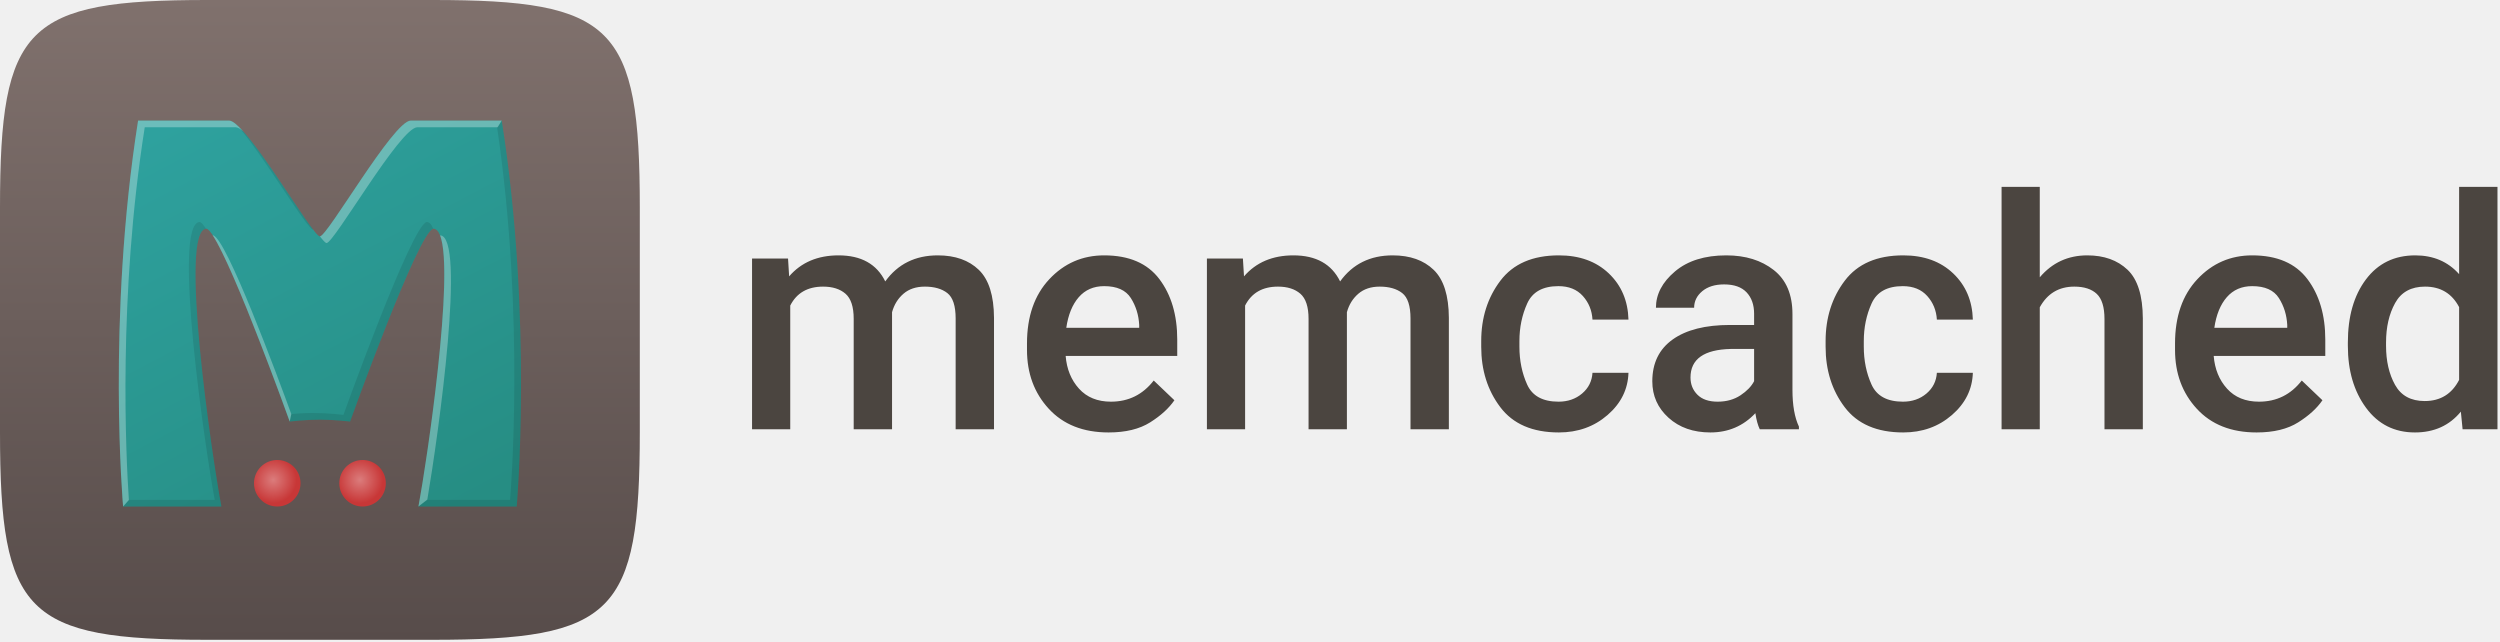
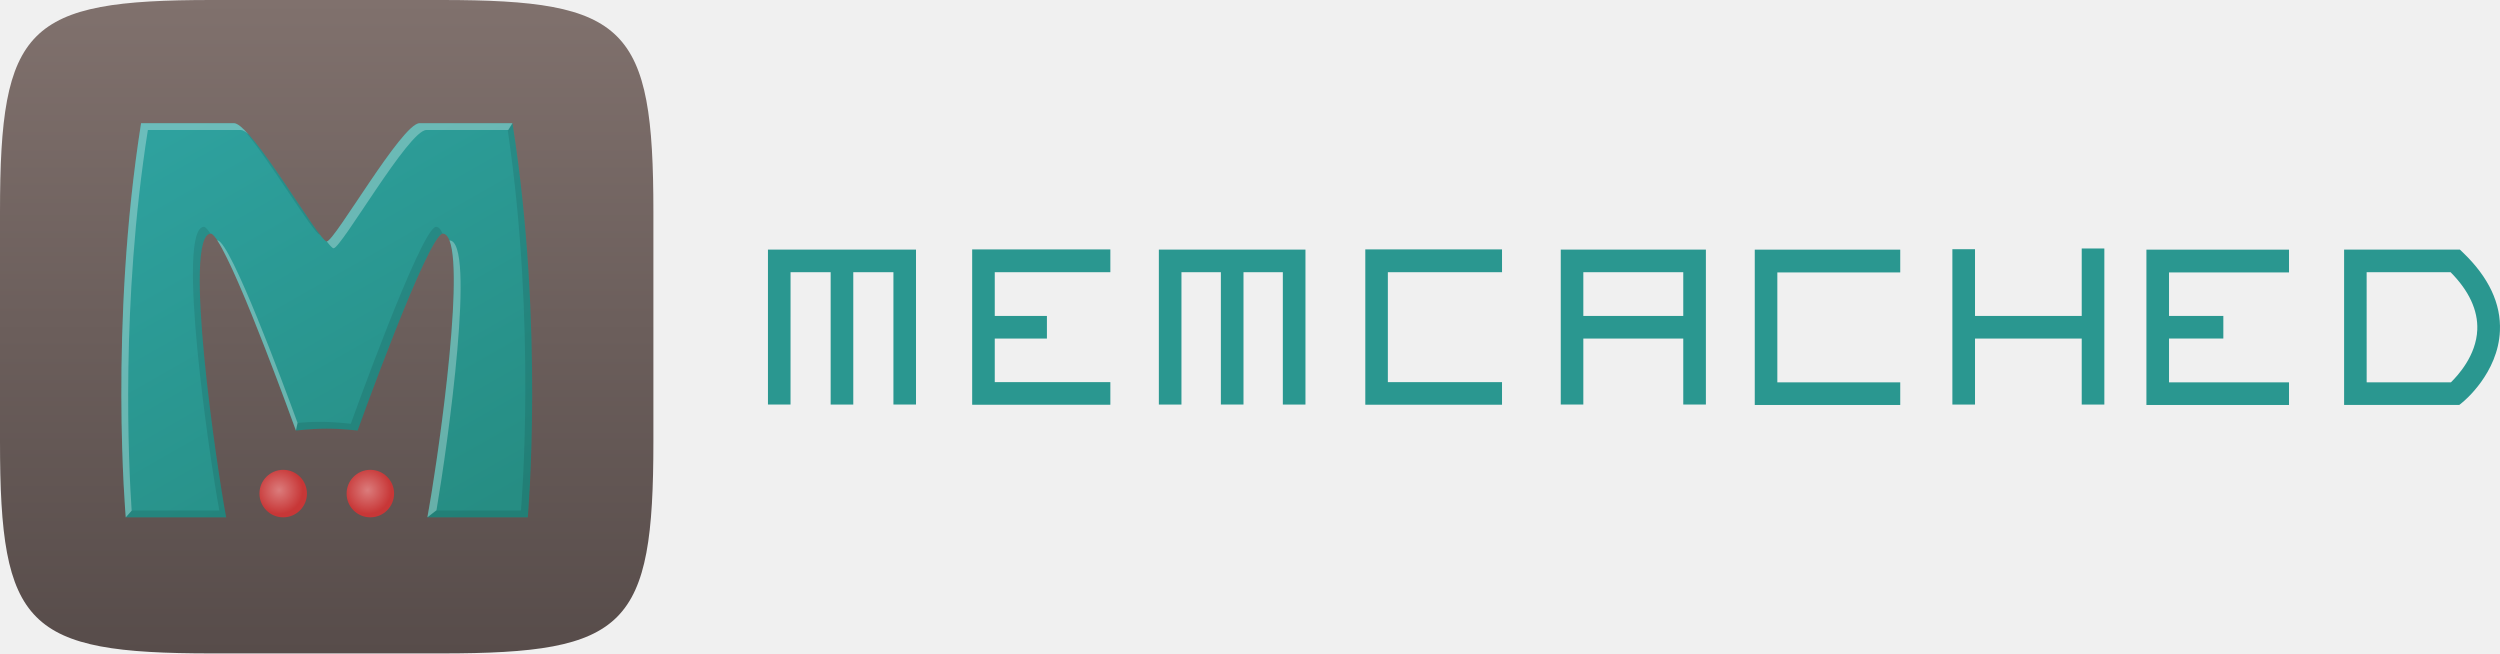
- <svg xmlns="http://www.w3.org/2000/svg" viewBox="0 0 990 254" width="990" height="254" role="img" aria-label="memcached">
-   <g>
-     <defs>
-       <linearGradient x1="50%" y1="100%" x2="50%" y2="-3.50000005e-06%" id="linearGradient-1">
-         <stop stop-color="#574C4A" offset="0%" />
-         <stop stop-color="#80716D" offset="100%" />
-       </linearGradient>
-       <linearGradient x1="88.778%" y1="98.342%" x2="30.149%" y2="-8.68%" id="linearGradient-2">
-         <stop stop-color="#268D83" offset="0%" />
-         <stop stop-color="#2EA19E" offset="100%" />
-       </linearGradient>
-       <radialGradient cx="41.406%" cy="42.708%" fx="41.406%" fy="42.708%" r="50%" id="radialGradient-3">
-         <stop stop-color="#DB7C7C" offset="0%" />
-         <stop stop-color="#C83737" offset="100%" />
-       </radialGradient>
-       <radialGradient cx="44.271%" cy="42.708%" fx="44.271%" fy="42.708%" r="50%" id="radialGradient-4">
-         <stop stop-color="#DB7C7C" offset="0%" />
-         <stop stop-color="#C83737" offset="100%" />
-       </radialGradient>
-     </defs>
-     <g>
-       <path d="M0,171.19 L0,82.171 C0,10.271 10.261,2.63917525e-05 82.086,2.63917525e-05 L171.275,2.63917525e-05 C243.1,2.63917525e-05 253.361,10.271 253.361,82.171 L253.361,171.19 C253.361,243.089 243.1,253.361 171.275,253.361 L82.086,253.361 C10.261,253.361 0,243.089 0,171.19 L0,171.19 Z" fill="url(#linearGradient-1)" />
-       <g transform="translate(45.78922, 47.09765)">
-         <path d="M8.891,0.655 C-3.562,79.583 2.953,153.48 2.953,153.48 L41.881,153.48 C38.177,133.776 24.889,43.756 35.943,43.459 C41.867,44.399 68.932,119.83 68.932,119.83 C68.932,119.83 74.893,119.088 80.891,119.088 C86.889,119.088 92.85,119.83 92.85,119.83 C92.85,119.83 119.916,44.399 125.84,43.459 C136.893,43.756 123.605,133.776 119.902,153.48 L158.829,153.48 C158.829,153.48 165.345,79.583 152.891,0.655 L116.85,0.655 C109.99,0.736 83.89,46.511 80.891,46.511 C77.892,46.511 51.792,0.736 44.932,0.655 L8.891,0.655 L8.891,0.655 Z" fill="url(#linearGradient-2)" />
-         <path d="M73.214,144.267 C73.214,149.355 69.089,153.48 64,153.48 C58.912,153.48 54.787,149.355 54.787,144.267 C54.787,139.178 58.912,135.053 64,135.053 C69.089,135.053 73.214,139.178 73.214,144.267 L73.214,144.267 Z" fill="url(#radialGradient-3)" />
-         <path d="M106.995,144.267 C106.995,149.355 102.87,153.48 97.782,153.48 C92.694,153.48 88.569,149.355 88.569,144.267 C88.569,139.178 92.694,135.053 97.782,135.053 C102.87,135.053 106.995,139.178 106.995,144.267 L106.995,144.267 Z" fill="url(#radialGradient-4)" />
-         <path d="M151.056,3.264 C156.674,41.29 157.992,77.785 157.889,104.969 C157.783,132.775 156.19,150.84 156.19,150.84 L123.423,150.84 L119.902,153.48 L158.829,153.48 C158.829,153.48 165.345,79.583 152.891,0.655 L151.056,3.264 Z M47.902,2.304 C58.128,13.68 75.815,43.871 78.252,43.871 C71.768,35.579 55.841,9.123 47.902,2.304 L47.902,2.304 Z M33.304,40.82 C22.25,41.117 35.538,131.137 39.242,150.84 L5.26,150.84 L2.953,153.48 L41.881,153.48 C38.196,133.876 25.025,44.655 35.778,43.459 C34.776,41.955 33.912,40.916 33.304,40.82 L33.304,40.82 Z M123.2,40.82 C117.277,41.76 90.211,117.191 90.211,117.191 C90.211,117.191 84.25,116.449 78.252,116.449 C74.703,116.449 71.648,116.667 69.582,116.86 L68.932,119.83 C68.932,119.83 74.893,119.088 80.891,119.088 C86.889,119.088 92.85,119.83 92.85,119.83 C92.85,119.83 119.712,44.894 125.757,43.459 C125.106,41.809 124.301,40.849 123.2,40.82 L123.2,40.82 Z" opacity="0.1" fill="#000000" />
-         <path d="M8.891,0.655 C-3.562,79.583 2.953,153.48 2.953,153.48 L5.245,150.903 C4.072,133.469 0.939,70.422 11.53,3.294 L47.572,3.294 C48.335,3.303 49.359,3.929 50.541,4.944 C48.181,2.318 46.219,0.67 44.932,0.655 L8.891,0.655 Z M116.85,0.655 C109.99,0.736 83.89,46.511 80.891,46.511 C82.114,48.075 83.107,49.15 83.53,49.15 C86.529,49.15 112.629,3.375 119.489,3.294 L151.295,3.294 L152.891,0.655 L116.85,0.655 Z M38.417,46.098 C47.172,59.246 68.932,119.83 68.932,119.83 L69.569,116.876 C64.197,102.144 43.725,46.915 38.582,46.098 C38.526,46.1 38.472,46.092 38.417,46.098 L38.417,46.098 Z M128.479,46.098 C134.351,61.075 123.235,135.747 119.902,153.48 L123.433,150.723 C127.94,124.277 138.795,46.376 128.479,46.098 L128.479,46.098 Z" opacity="0.3" fill="#FFFFFF" />
-       </g>
-     </g>
+ <svg xmlns="http://www.w3.org/2000/svg" width="1200" height="313.635" version="1.1" id="svg209">
+   <defs id="defs177">
+     <linearGradient id="A" x1="255.894" x2="255.894" y1="59.789" gradientUnits="userSpaceOnUse" y2="-452">
+       <stop stop-color="#574c4a" offset="0%" id="stop157" />
+       <stop stop-color="#80716d" offset="100%" id="stop159" />
+     </linearGradient>
+     <linearGradient id="B" x1="380.442" x2="191.971" y1="-51.758" y2="-382.305" gradientUnits="userSpaceOnUse">
+       <stop stop-color="#268d83" offset="0%" id="stop162" />
+       <stop stop-color="#2ea19e" offset="100%" id="stop164" />
+     </linearGradient>
+     <radialGradient id="C" cx="62.417" cy="142.923" r="9.213" fx="62.417" fy="142.923" gradientUnits="userSpaceOnUse" gradientTransform="matrix(2.02,0,0,2.02,92.53,-356.82)">
+       <stop stop-color="#db7c7c" offset="0%" id="stop167" />
+       <stop stop-color="#c83737" offset="100%" id="stop169" />
+     </radialGradient>
+     <radialGradient id="D" cx="96.726" cy="142.923" r="9.213" fx="96.726" fy="142.923" gradientUnits="userSpaceOnUse" gradientTransform="matrix(2.02,0,0,2.02,92.53,-356.82)">
+       <stop stop-color="#db7c7c" offset="0%" id="stop172" />
+       <stop stop-color="#c83737" offset="100%" id="stop174" />
+     </radialGradient>
+   </defs>
+   <g transform="matrix(0.6128248,0,0,0.6128248,0,276.9968)" id="g191">
+     <path d="m 0,-106.196 v -179.82 C 0,-431.255 20.725,-452 165.814,-452 h 180.164 c 145.084,0 165.8,20.745 165.8,165.983 v 179.82 c 0,145.238 -20.725,165.983 -165.812,165.983 H 165.812 C 20.73,59.787 0,39.042 0,-106.196 Z" fill="url(#A)" id="path179" style="fill:url(#A)" />
+     <path d="M 110.488,-355.497 C 85.34,-196.062 98.497,-46.8 98.497,-46.8 h 78.63 c -7.48,-39.802 -34.32,-221.642 -11.993,-222.24 11.966,1.9 66.64,154.267 66.64,154.267 0,0 12.04,-1.5 24.155,-1.5 12.115,0 24.16,1.5 24.16,1.5 0,0 54.68,-152.37 66.64,-154.267 22.34,0.598 -4.505,182.438 -11.98,222.24 h 78.633 c 0,0 13.162,-149.272 -12,-308.706 h -72.8 c -13.857,0.162 -66.58,92.63 -72.64,92.63 -6.06,0 -58.784,-92.457 -72.64,-92.62 z" fill="url(#B)" id="path181" style="fill:url(#B)" />
+     <path d="m 240.422,-65.4 c 0,10.278 -8.333,18.6 -18.612,18.6 -10.279,0 -18.6,-8.333 -18.6,-18.6 0,-10.267 8.333,-18.612 18.6,-18.612 10.267,0 18.612,8.332 18.612,18.612 z" fill="url(#C)" id="path183" style="fill:url(#C)" />
+     <path d="m 308.66,-65.4 c 0,10.278 -8.332,18.6 -18.6,18.6 -10.268,0 -18.6,-8.333 -18.6,-18.6 0,-10.267 8.322,-18.612 18.604,-18.612 10.282,0 18.604,8.332 18.604,18.612 z" fill="url(#D)" id="path185" style="fill:url(#D)" />
+     <path d="m 397.664,-350.226 c 11.348,76.812 14,150.532 13.802,205.444 -0.214,56.168 -3.432,92.66 -3.432,92.66 h -66.2 l -7.113,5.33 h 78.64 c 0,0 13.16,-149.27 -11.992,-308.705 z m -208.373,-1.94 c 20.66,22.98 56.4,83.966 61.3,83.966 -13.1,-16.75 -45.27,-70.192 -61.3,-83.965 z m -29.48,77.802 c -22.33,0.6 4.514,182.44 11.996,222.242 H 103.16 l -4.66,5.33 h 78.634 c -7.444,-39.598 -34.05,-219.824 -12.33,-222.24 -2.02,-3.04 -3.77,-5.137 -4.996,-5.332 z m 181.6,0 c -11.964,1.9 -66.64,154.27 -66.64,154.27 0,0 -12.04,-1.5 -24.154,-1.5 -7.17,0 -13.34,0.442 -17.514,0.83 l -1.3,6 c 0,0 12.04,-1.498 24.154,-1.498 12.114,0 24.158,1.5 24.158,1.5 0,0 54.26,-151.372 66.476,-154.27 -1.315,-3.334 -2.94,-5.272 -5.164,-5.332 z" opacity="0.1" id="path187" />
+     <path d="M 110.5,-355.497 C 85.334,-196.063 98.495,-46.8 98.495,-46.8 l 4.63,-5.205 c -2.37,-35.218 -8.7,-162.572 12.696,-298.17 h 72.8 c 1.54,0.017 3.6,1.28 6,3.33 -4.767,-5.302 -8.73,-8.63 -11.33,-8.662 z m 218.077,0 c -13.857,0.164 -66.58,92.628 -72.637,92.628 2.47,3.16 4.477,5.34 5.33,5.34 6.06,0 58.78,-92.464 72.638,-92.63 h 64.248 l 3.224,-5.33 z m -158.435,91.795 c 17.685,26.56 61.642,148.94 61.642,148.94 l 1.286,-5.97 c -10.853,-29.757 -52.205,-141.32 -62.595,-142.97 -0.113,0.003 -0.222,-0.012 -0.333,0 z m 181.925,0 c 11.862,30.254 -10.592,181.1 -17.326,216.9 l 7.14,-5.567 c 9.108,-53.42 31.03,-210.78 10.195,-211.34 z" opacity="0.3" fill="#ffffff" id="path189" />
  </g>
-   <text x="290" y="170" font-family="Roboto, Helvetica, Arial, sans-serif" font-size="128" font-weight="500" fill="#4b4540">memcached</text>
+   <g fill="#2a9790" id="g207" transform="matrix(10.99198,0,0,10.99198,-62.59838,-172.9406)">
+     <path d="M 40.216,33.4 H 39.23 v -6.767 h 6.465 V 33.4 h -0.986 v -5.78 h -4.492 z" id="path193" />
+     <path d="m 41.968,27.126 h 0.988 V 33.4 h -0.988 z m 12.214,0.494 h -5.048 v 4.8 h 5.048 v 0.988 h -6.034 v -6.783 h 6.034 z" id="path195" />
+     <path d="m 48.64,29.53 h 2.772 v 0.988 H 48.64 Z m 8.647,3.87 H 56.3 v -6.767 h 6.402 V 33.4 h -0.988 v -5.78 h -4.427 z" id="path197" />
+     <path d="m 59.008,27.126 h 0.988 V 33.4 H 59.008 Z M 71.286,27.62 H 66.3 v 4.8 h 4.985 v 0.988 h -5.97 v -6.783 h 5.97 z m 3.55,5.78 H 73.85 v -6.767 h 6.338 V 33.4 H 79.2 v -5.78 h -4.364 z" id="path199" />
+     <path d="m 74.662,29.53 h 5.03 v 0.988 h -5.03 z m 14.013,-1.9 h -5.367 v 4.8 h 5.367 v 0.988 h -6.353 v -6.783 h 6.353 z m 2.277,-1.014 H 91.94 V 33.4 H 90.952 Z M 96.6,26.584 h 0.988 V 33.4 H 96.6 Z" id="path201" />
+     <path d="m 91.447,29.53 h 5.256 v 0.988 h -5.256 z m 14.205,-1.9 h -5.24 v 4.8 h 5.24 v 0.988 h -6.227 v -6.783 h 6.227 z" id="path203" />
+     <path d="m 99.918,29.53 h 2.866 v 0.988 h -2.866 z m 13.17,3.886 h -5.03 v -6.783 h 5.056 l 0.143,0.137 c 1.118,1.075 1.657,2.223 1.605,3.415 -0.08,1.846 -1.576,3.072 -1.64,3.122 z m -4.045,-0.988 h 3.68 c 0.3,-0.295 1.105,-1.164 1.15,-2.295 0.035,-0.845 -0.358,-1.7 -1.166,-2.514 h -3.665 z" id="path205" />
+   </g>
</svg>
